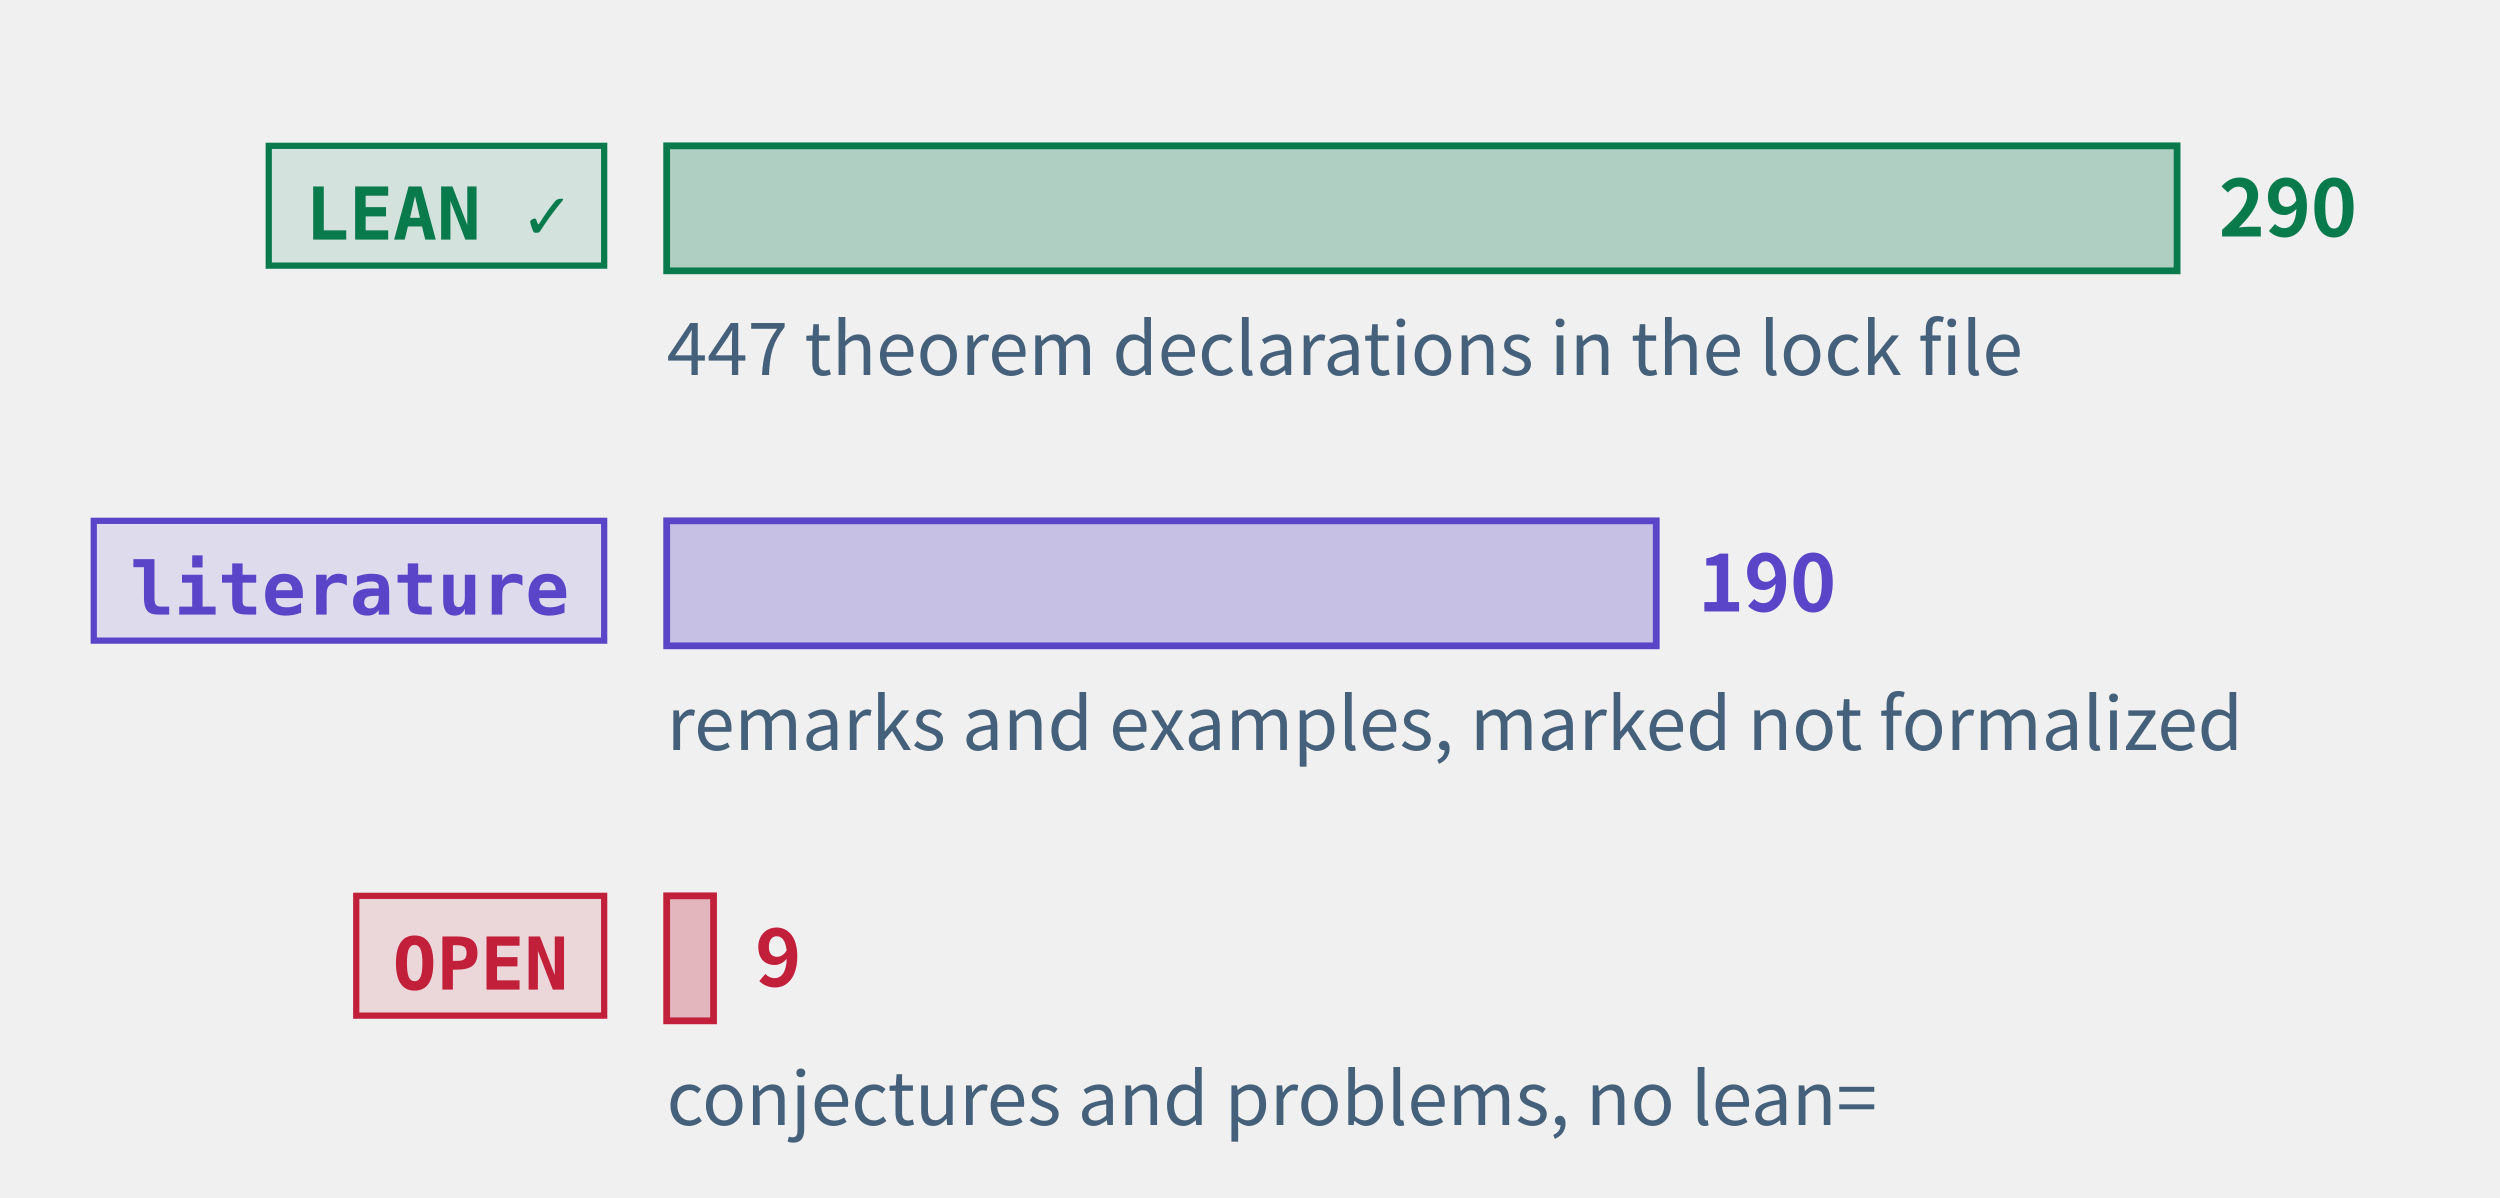
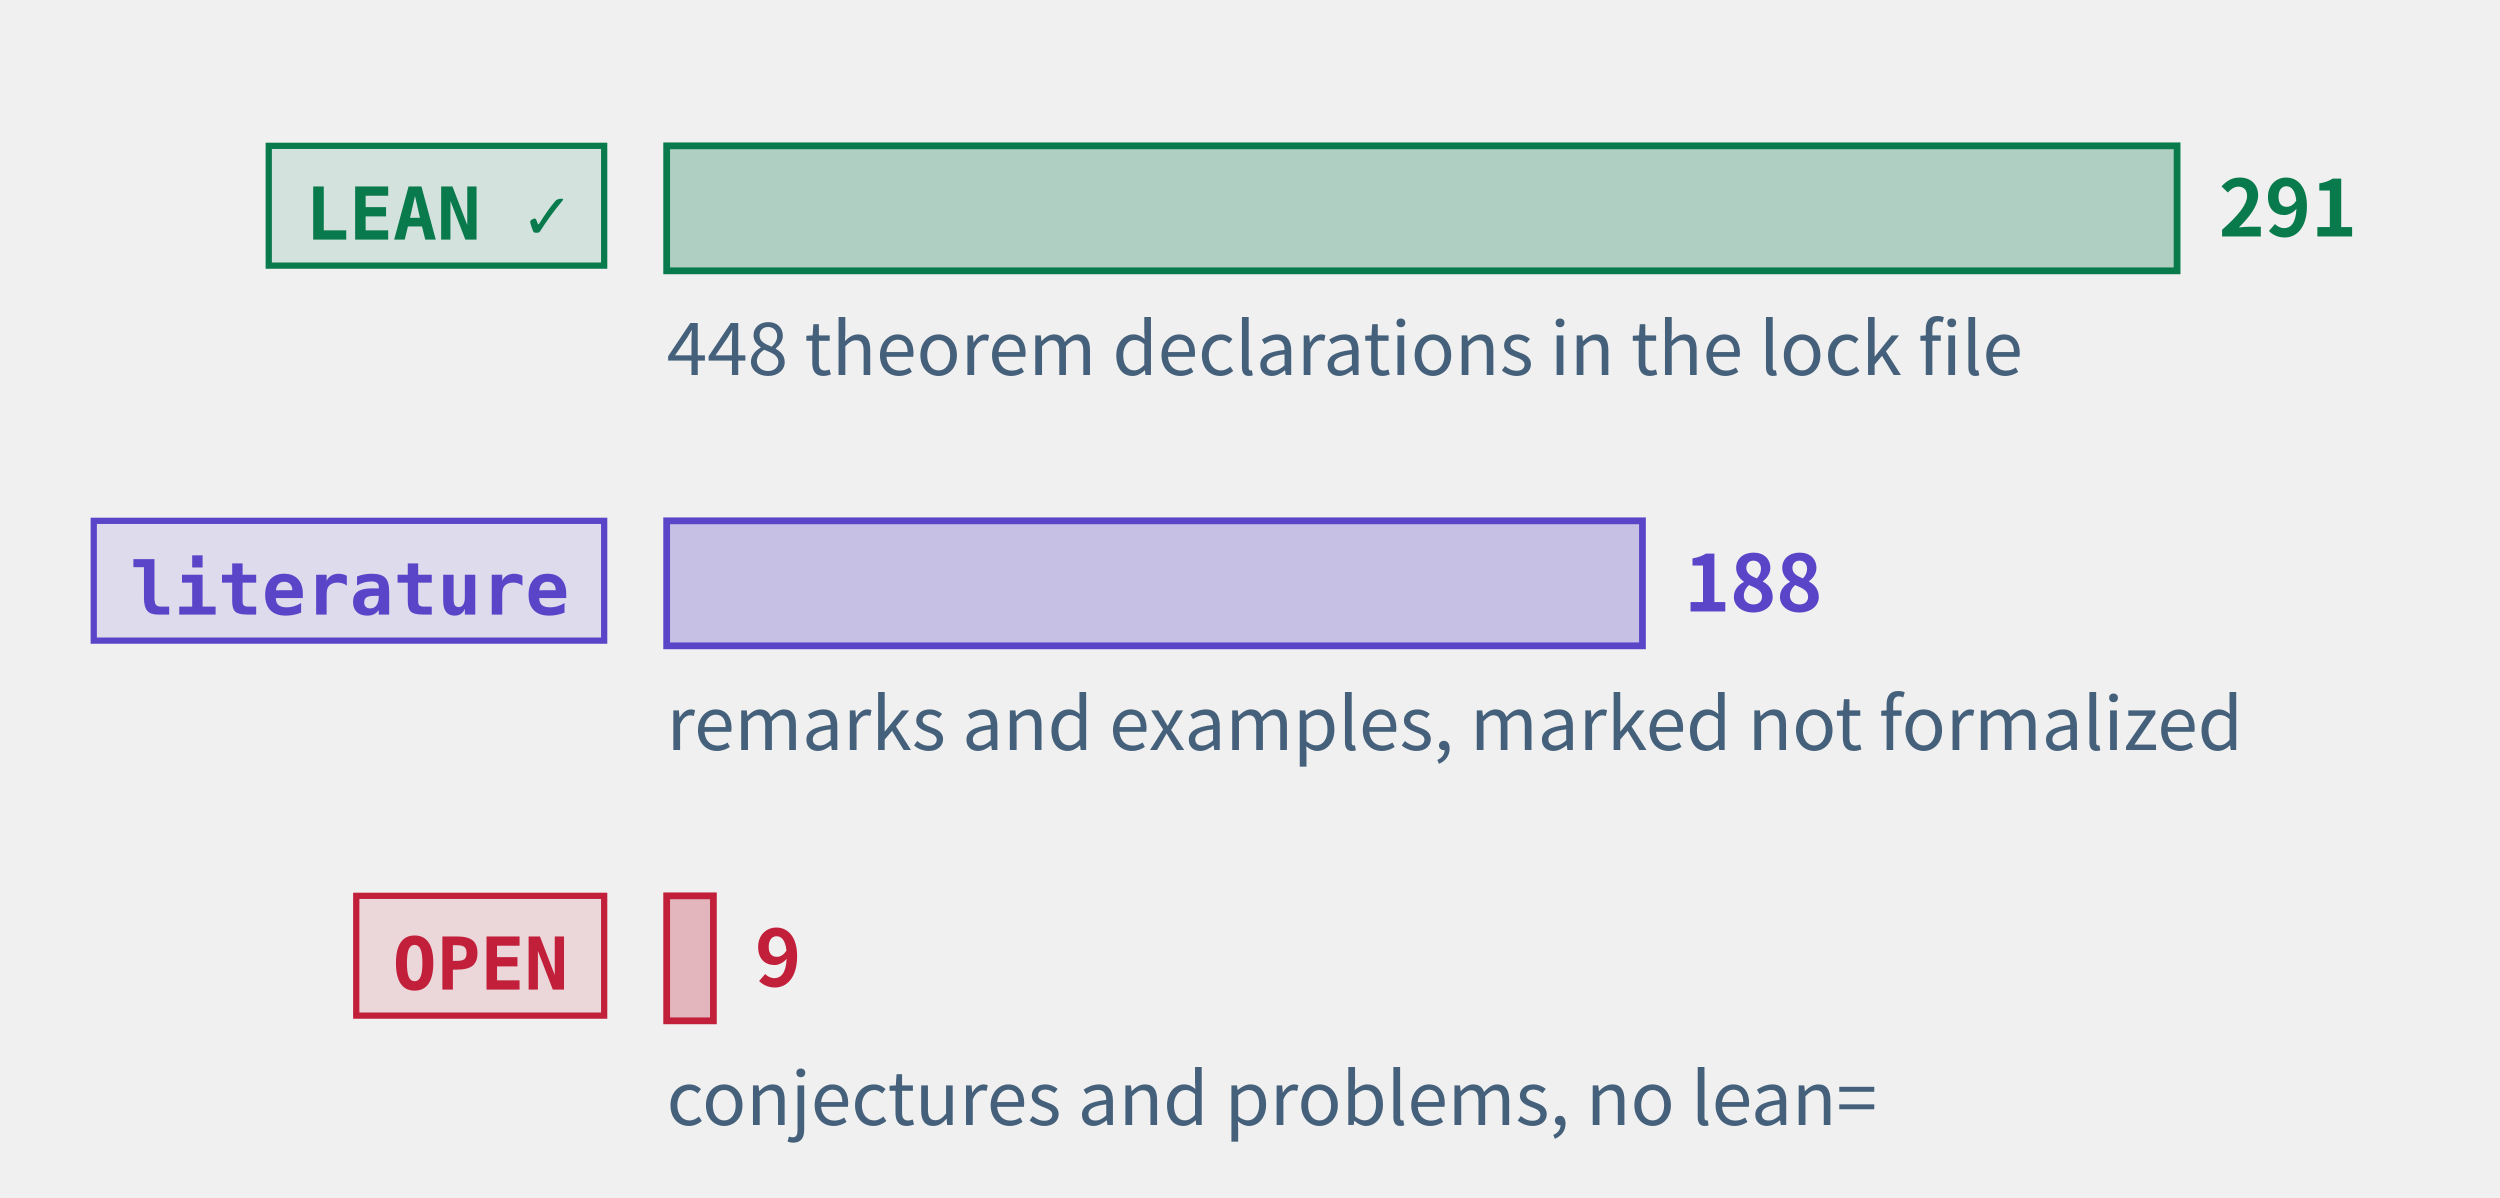
<svg xmlns="http://www.w3.org/2000/svg" class="tr-fig" data-tr-fig="prelude-three-tiers" data-lang="en" viewBox="0 0 480 230" width="480" height="230" font-family="'Noto Sans SC', 'Noto Sans CJK SC', 'Source Sans 3', 'PingFang SC', 'Microsoft YaHei', system-ui, sans-serif" role="img" aria-label="Three bars, each with a tag. The top bar is green, tagged LEAN ✓: the theorems, lemmas, propositions and corollaries with a Lean reference, the longest. The middle bar is violet, tagged “literature”: the remarks and examples marked as literature results. The bottom bar is red, tagged OPEN: the open conjectures and problems, very short. Each bar ends in its count; under the green bar a note gives the number of theorem declarations in the lock file.">
  <style>.ts-ink{stroke:#0b1622}.tf-ink{fill:#0b1622}.ts-dim{stroke:#45607a}.tf-dim{fill:#45607a}.ts-faint{stroke:#9db3c4}.tf-faint{fill:#9db3c4}.ts-edge{stroke:#b9d0dd}.tf-edge{fill:#b9d0dd}.ts-hot{stroke:#5f9bb5}.tf-hot{fill:#5f9bb5}.ts-bg{stroke:#ffffff}.tf-bg{fill:#ffffff}.ts-panel{stroke:#eef5f9}.tf-panel{fill:#eef5f9}.ts-sheet{stroke:#f7fbfd}.tf-sheet{fill:#f7fbfd}.ts-cyan{stroke:#007c8a}.tf-cyan{fill:#007c8a}.ts-magenta{stroke:#b0128f}.tf-magenta{fill:#b0128f}.ts-amber{stroke:#946200}.tf-amber{fill:#946200}.ts-violet{stroke:#5a45c8}.tf-violet{fill:#5a45c8}.ts-ok{stroke:#087a4c}.tf-ok{fill:#087a4c}.ts-warn{stroke:#c21f3a}.tf-warn{fill:#c21f3a}.ts-blue{stroke:#1d5fd0}.tf-blue{fill:#1d5fd0}.ts-orange{stroke:#b85410}.tf-orange{fill:#b85410}.ts-sigma{stroke:#28405a}.tf-sigma{fill:#28405a}@media (prefers-color-scheme:dark){.ts-ink{stroke:#d4efff}.tf-ink{fill:#d4efff}.ts-dim{stroke:#6f8ea5}.tf-dim{fill:#6f8ea5}.ts-faint{stroke:#34506a}.tf-faint{fill:#34506a}.ts-edge{stroke:#143049}.tf-edge{fill:#143049}.ts-hot{stroke:#1f5d7c}.tf-hot{fill:#1f5d7c}.ts-bg{stroke:#03060c}.tf-bg{fill:#03060c}.ts-panel{stroke:#07101b}.tf-panel{fill:#07101b}.ts-sheet{stroke:#050c16}.tf-sheet{fill:#050c16}.ts-cyan{stroke:#19f0ff}.tf-cyan{fill:#19f0ff}.ts-magenta{stroke:#ff2fd0}.tf-magenta{fill:#ff2fd0}.ts-amber{stroke:#ffc83d}.tf-amber{fill:#ffc83d}.ts-violet{stroke:#9d8cff}.tf-violet{fill:#9d8cff}.ts-ok{stroke:#46ffb2}.tf-ok{fill:#46ffb2}.ts-warn{stroke:#ff5064}.tf-warn{fill:#ff5064}.ts-blue{stroke:#2a7bff}.tf-blue{fill:#2a7bff}.ts-orange{stroke:#ff8a3c}.tf-orange{fill:#ff8a3c}.ts-sigma{stroke:#cfe3ff}.tf-sigma{fill:#cfe3ff}}</style>
  <rect x="51.6" y="28" width="64.4" height="23" class="ts-ok tf-ok" stroke-width="1.2" fill-opacity="0.12" />
  <text class="tf-ok tr-fig-mono" x="58.6" y="46" font-size="14" font-family="'JetBrains Mono', 'DejaVu Sans Mono', ui-monospace, Menlo, Consolas, monospace" font-weight="600">LEAN ✓</text>
  <rect x="128" y="28" width="290" height="24" class="ts-ok tf-ok" stroke-width="1.3" fill-opacity="0.28" />
-   <text class="tf-ok" x="426" y="45.4" font-size="15" font-weight="600">290</text>
+   <text class="tf-ok" x="426" y="45.4" font-size="15" font-weight="600">291</text>
  <rect x="18" y="100" width="98" height="23" class="ts-violet tf-violet" stroke-width="1.2" fill-opacity="0.12" />
  <text class="tf-violet tr-fig-mono" x="25" y="118" font-size="14" font-family="'JetBrains Mono', 'DejaVu Sans Mono', ui-monospace, Menlo, Consolas, monospace" font-weight="600">literature</text>
-   <rect x="128" y="100" width="190" height="24" class="ts-violet tf-violet" stroke-width="1.3" fill-opacity="0.28" />
-   <text class="tf-violet" x="326" y="117.4" font-size="15" font-weight="600">190</text>
+   <rect x="128" y="100" width="187.35" height="24" class="ts-violet tf-violet" stroke-width="1.3" fill-opacity="0.28" />
+   <text class="tf-violet" x="323.35" y="117.4" font-size="15" font-weight="600">188</text>
  <rect x="68.4" y="172" width="47.6" height="23" class="ts-warn tf-warn" stroke-width="1.2" fill-opacity="0.12" />
  <text class="tf-warn tr-fig-mono" x="75.4" y="190" font-size="14" font-family="'JetBrains Mono', 'DejaVu Sans Mono', ui-monospace, Menlo, Consolas, monospace" font-weight="600">OPEN</text>
-   <rect x="128" y="172" width="9" height="24" class="ts-warn tf-warn" stroke-width="1.3" fill-opacity="0.28" />
-   <text class="tf-warn" x="145" y="189.4" font-size="15" font-weight="600">9</text>
-   <text class="tf-dim" x="128" y="72" font-size="14">447 theorem declarations in the lock file</text>
+   <rect x="128" y="172" width="8.97" height="24" class="ts-warn tf-warn" stroke-width="1.3" fill-opacity="0.28" />
+   <text class="tf-warn" x="144.97" y="189.4" font-size="15" font-weight="600">9</text>
+   <text class="tf-dim" x="128" y="72" font-size="14">448 theorem declarations in the lock file</text>
  <text class="tf-dim" x="128" y="144" font-size="14">remarks and examples, marked not formalized</text>
  <text class="tf-dim" x="128" y="216" font-size="14">conjectures and problems, no lean=</text>
</svg>
